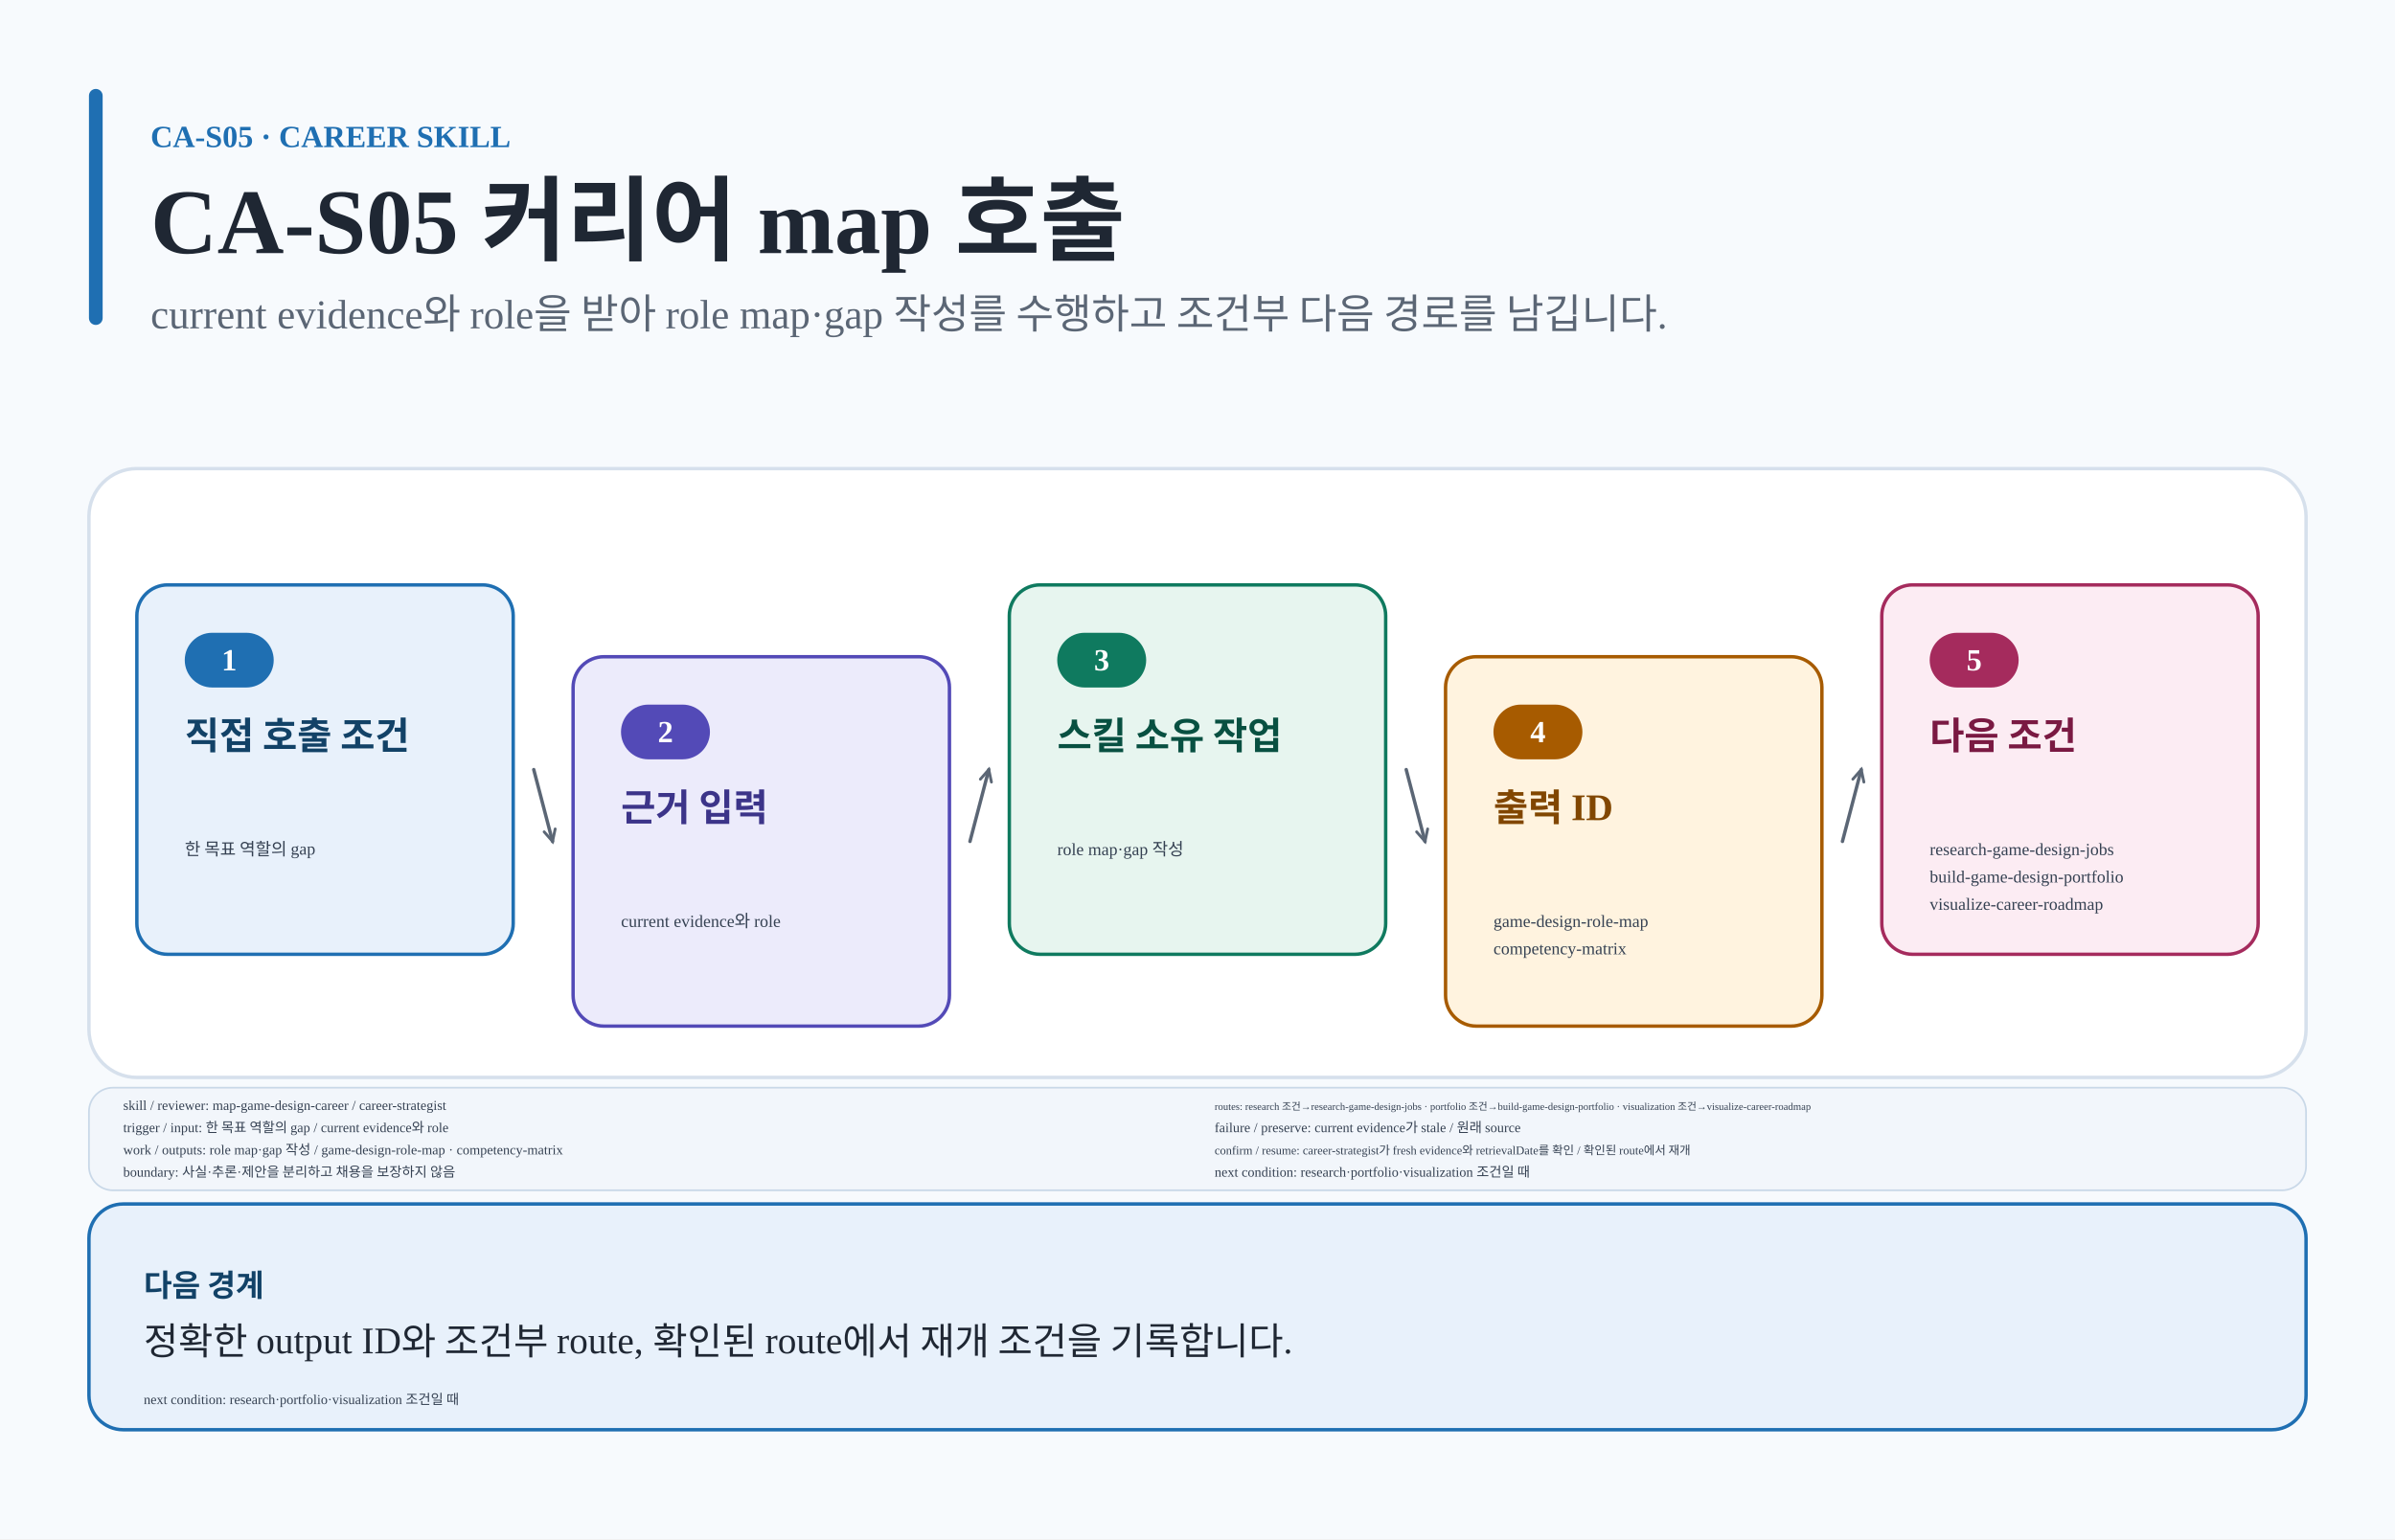
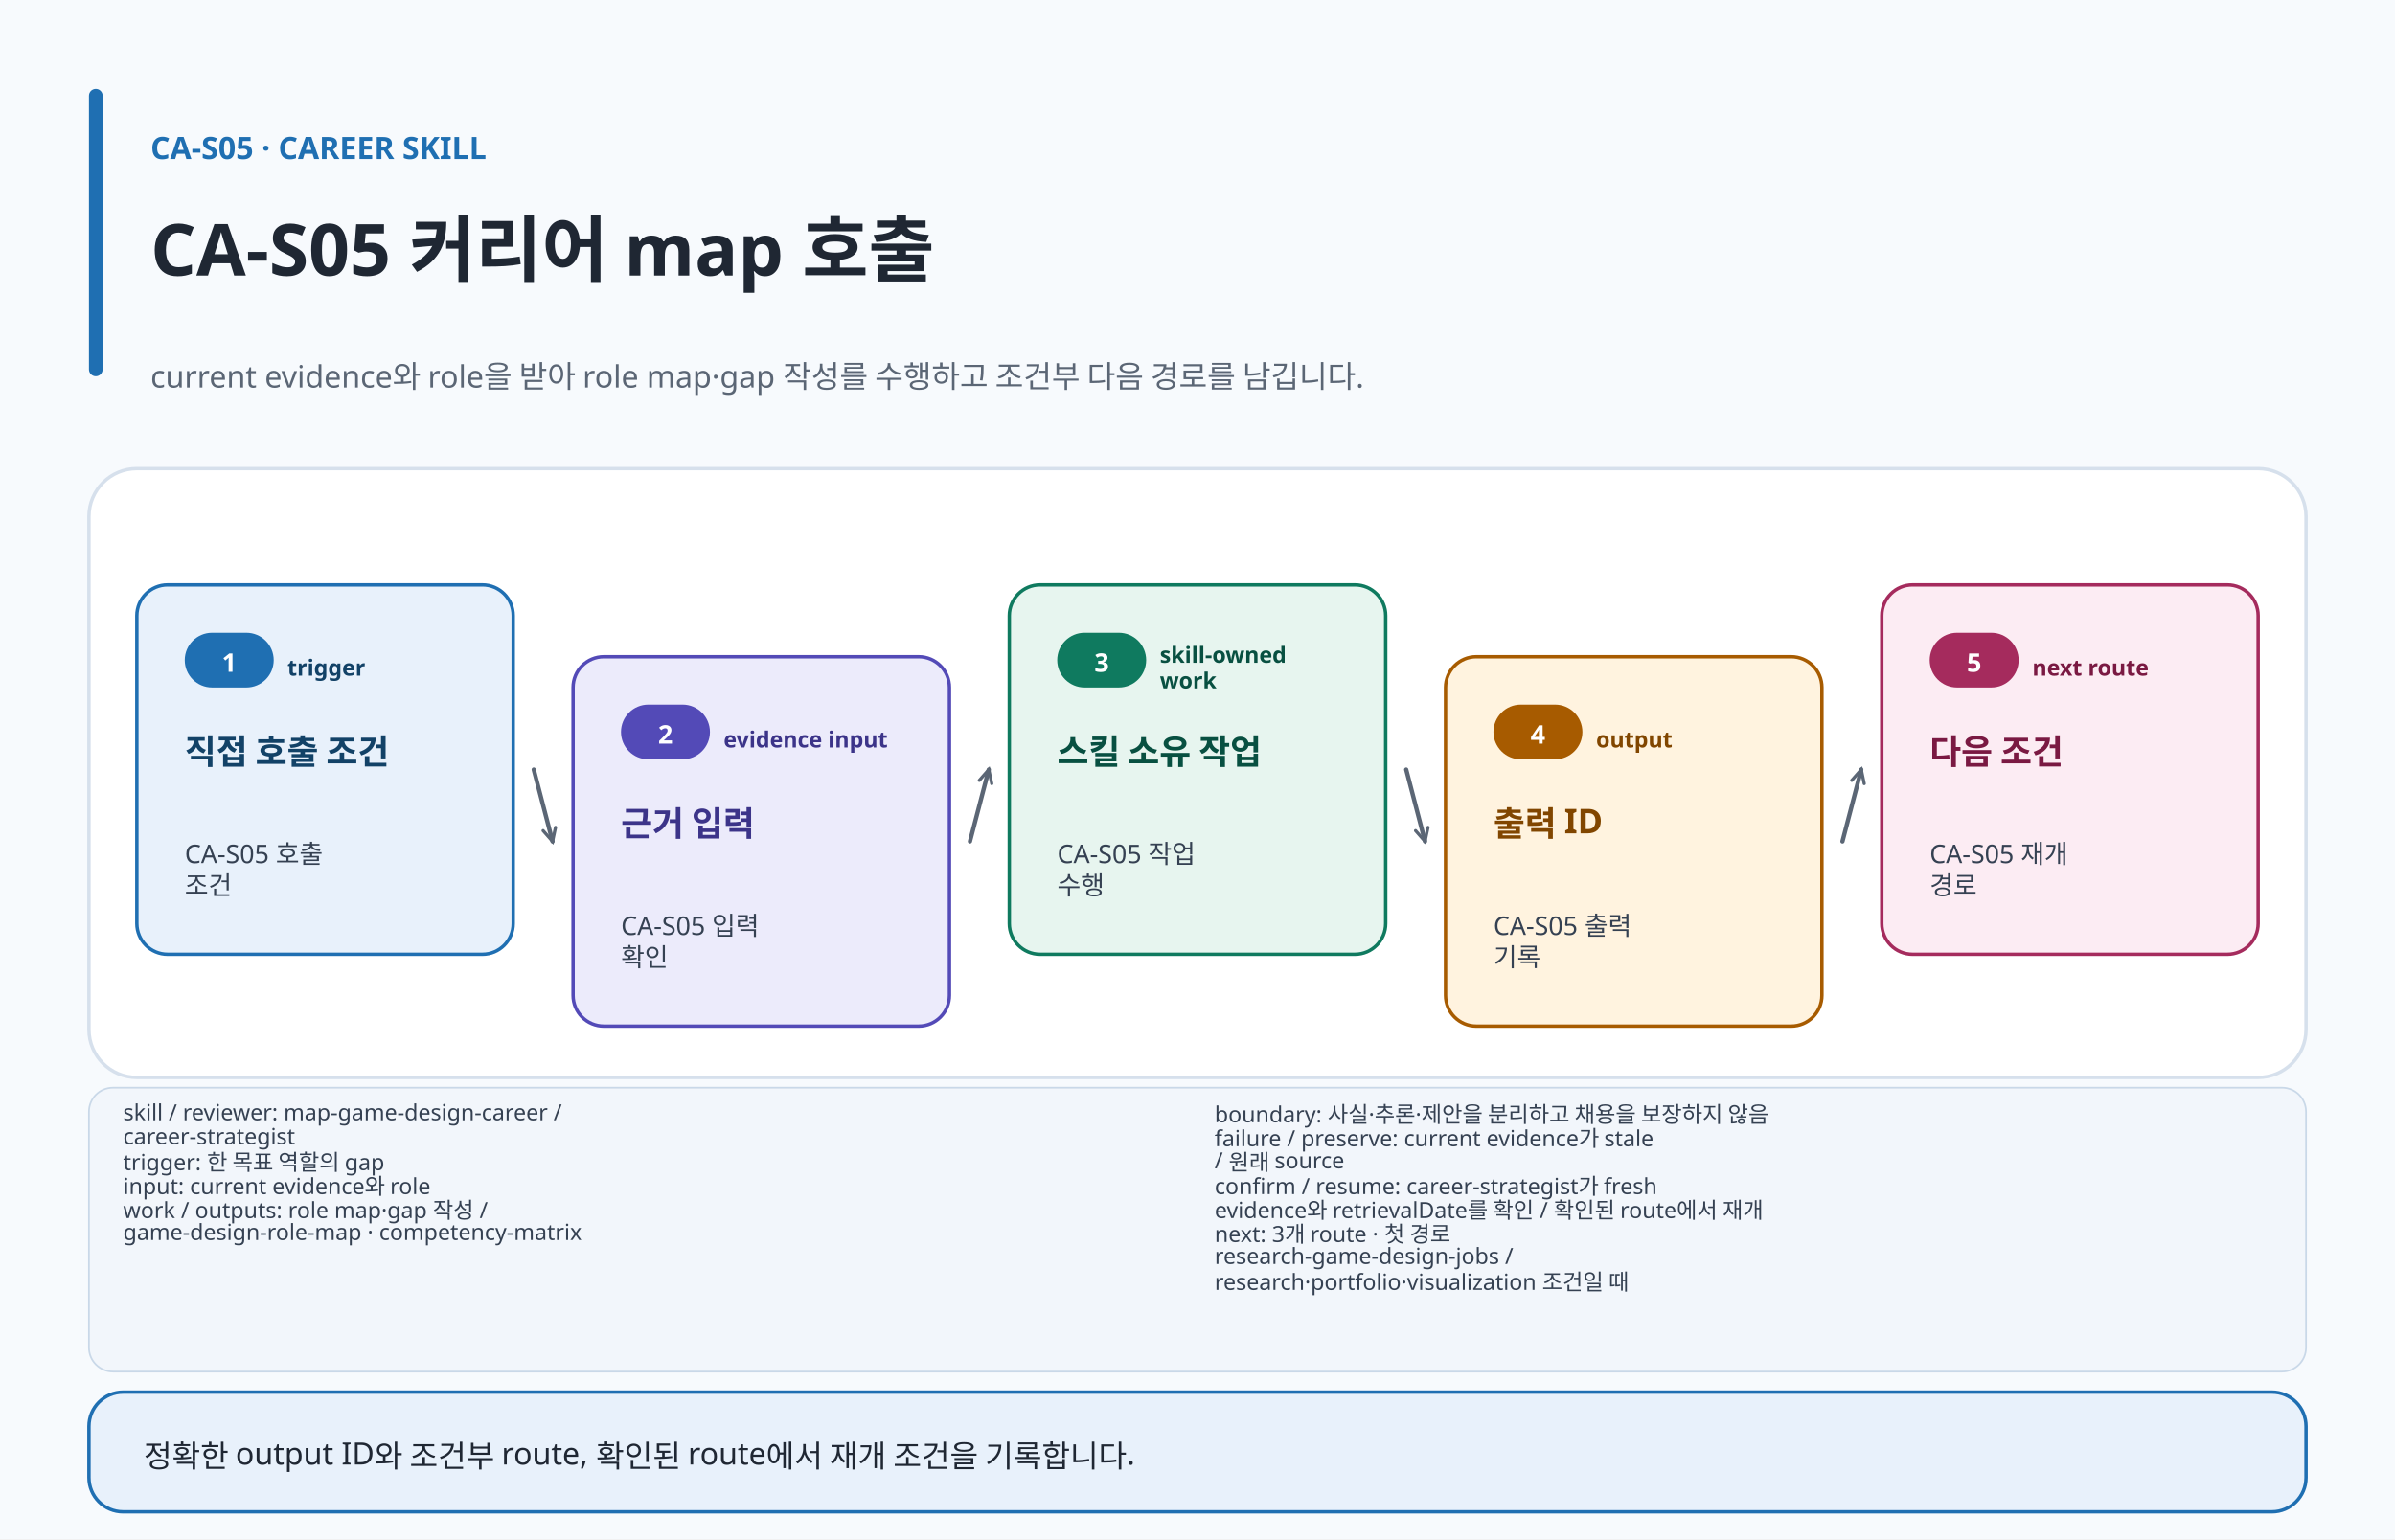
- <svg xmlns="http://www.w3.org/2000/svg" viewBox="0 0 1400 900" width="1400" height="900" role="img" aria-label="게임 기획 경로 매핑 직접 호출 흐름">
+ <svg xmlns="http://www.w3.org/2000/svg" viewBox="0 0 1400 900" width="1400" height="900" role="img" aria-label="게임 기획 경로 매핑 직접 호출 흐름" style="font-family:Pretendard,'Apple SD Gothic Neo','Malgun Gothic','Noto Sans KR',sans-serif">
  <defs>
-     <marker id="open-arrow" viewBox="0 0 12 12" refX="10" refY="6" markerWidth="10" markerHeight="10" markerUnits="userSpaceOnUse" orient="auto">
+     <marker id="open-arrow" viewBox="0 0 12 12" refX="10" refY="6" markerWidth="11.25" markerHeight="11.25" markerUnits="userSpaceOnUse" orient="auto">
      <path d="M 2 2 L 10 6 L 2 10" fill="none" stroke="#5B6675" stroke-width="2" stroke-linecap="round" />
    </marker>
  </defs>
  <rect width="1400" height="900" fill="#F7FAFD" />
-   <rect x="52" y="52" width="8" height="138" rx="4" fill="#1F6FB2" />
-   <text x="88" y="86" fill="#1F6FB2" font-size="18" font-weight="700">CA-S05 · CAREER SKILL</text>
-   <text x="88" y="148" fill="#1F2733" font-size="54" font-weight="700">CA-S05 커리어 map 호출</text>
-   <text x="88" y="192" fill="#5B6675" font-size="24" textLength="1220" lengthAdjust="spacingAndGlyphs">current evidence와 role을 받아 role map·gap 작성를 수행하고 조건부 다음 경로를 남깁니다.</text>
+   <rect x="52" y="52" width="8" height="168" rx="4" fill="#1F6FB2" />
+   <text data-text-role="eyebrow" x="88" y="86" text-anchor="start" dominant-baseline="central" fill="#1F6FB2" font-size="18" font-weight="700">
+     <tspan x="88" dy="0">CA-S05 · CAREER SKILL</tspan>
+   </text>
+   <text data-text-role="title" x="88" y="141" text-anchor="start" dominant-baseline="central" fill="#1F2733" font-size="42" font-weight="700">
+     <tspan x="88" dy="0">CA-S05 커리어 map 호출</tspan>
+   </text>
+   <text data-text-role="description" x="88" y="218" text-anchor="start" dominant-baseline="central" fill="#5B6675" font-size="18" font-weight="400">
+     <tspan x="88" dy="0">current evidence와 role을 받아 role map·gap 작성를 수행하고 조건부 다음 경로를 남깁니다.</tspan>
+   </text>
  <rect x="52" y="274" width="1296" height="356" rx="28" fill="#FFFFFF" stroke="#D6E0EC" stroke-width="2" />
-   <path d="M 312 450 L 323 492" fill="none" stroke="#5B6675" stroke-width="2" stroke-linecap="round" marker-end="url(#open-arrow)" />
-   <path d="M 567 492 L 578 450" fill="none" stroke="#5B6675" stroke-width="2" stroke-linecap="round" marker-end="url(#open-arrow)" />
-   <path d="M 822 450 L 833 492" fill="none" stroke="#5B6675" stroke-width="2" stroke-linecap="round" marker-end="url(#open-arrow)" />
-   <path d="M 1077 492 L 1088 450" fill="none" stroke="#5B6675" stroke-width="2" stroke-linecap="round" marker-end="url(#open-arrow)" />
+   <path d="M 312 450 L 323 492" fill="none" stroke="#5B6675" stroke-width="2.5" stroke-linecap="round" marker-end="url(#open-arrow)" />
+   <path d="M 567 492 L 578 450" fill="none" stroke="#5B6675" stroke-width="2.5" stroke-linecap="round" marker-end="url(#open-arrow)" />
+   <path d="M 822 450 L 833 492" fill="none" stroke="#5B6675" stroke-width="2.5" stroke-linecap="round" marker-end="url(#open-arrow)" />
+   <path d="M 1077 492 L 1088 450" fill="none" stroke="#5B6675" stroke-width="2.5" stroke-linecap="round" marker-end="url(#open-arrow)" />
  <g aria-label="읽기 순서 1: 직접 호출 조건">
    <rect x="80" y="342" width="220" height="216" rx="18" fill="#E8F1FB" stroke="#1F6FB2" stroke-width="2" />
    <rect x="108" y="370" width="52" height="32" rx="16" fill="#1F6FB2" />
-     <text x="134" y="392" text-anchor="middle" fill="#FFFFFF" font-size="18" font-weight="700">1</text>
-     <text x="108" y="438" fill="#124267" font-size="22" font-weight="700">직접 호출 조건</text>
-     <text x="108" y="500" fill="#354152" font-size="10" textLength="164" lengthAdjust="spacingAndGlyphs">한 목표 역할의 gap</text>
+     <text data-text-role="caption" x="134" y="387" text-anchor="middle" dominant-baseline="central" fill="#FFFFFF" font-size="15" font-weight="700">
+       <tspan x="134" dy="0">1</tspan>
+     </text>
+     <text data-text-role="caption" x="168" y="390" text-anchor="start" dominant-baseline="central" fill="#124267" font-size="13" font-weight="700">
+       <tspan x="168" dy="0">trigger</tspan>
+     </text>
+     <text data-text-role="card-title" x="108" y="438" text-anchor="start" dominant-baseline="central" fill="#124267" font-size="20" font-weight="700">
+       <tspan x="108" dy="0">직접 호출 조건</tspan>
+     </text>
+     <text data-text-role="card-body" x="108" y="497.5" text-anchor="start" dominant-baseline="central" fill="#354152" font-size="15" font-weight="400">
+       <tspan x="108" dy="0">CA-S05 호출</tspan>
+       <tspan x="108" dy="19">조건</tspan>
+     </text>
  </g>
  <g aria-label="읽기 순서 2: 근거 입력">
    <rect x="335" y="384" width="220" height="216" rx="18" fill="#ECEBFB" stroke="#534AB7" stroke-width="2" />
    <rect x="363" y="412" width="52" height="32" rx="16" fill="#534AB7" />
-     <text x="389" y="434" text-anchor="middle" fill="#FFFFFF" font-size="18" font-weight="700">2</text>
-     <text x="363" y="480" fill="#3C3489" font-size="22" font-weight="700">근거 입력</text>
-     <text x="363" y="542" fill="#354152" font-size="10" textLength="164" lengthAdjust="spacingAndGlyphs">current evidence와 role</text>
+     <text data-text-role="caption" x="389" y="429" text-anchor="middle" dominant-baseline="central" fill="#FFFFFF" font-size="15" font-weight="700">
+       <tspan x="389" dy="0">2</tspan>
+     </text>
+     <text data-text-role="caption" x="423" y="432" text-anchor="start" dominant-baseline="central" fill="#3C3489" font-size="13" font-weight="700">
+       <tspan x="423" dy="0">evidence input</tspan>
+     </text>
+     <text data-text-role="card-title" x="363" y="480" text-anchor="start" dominant-baseline="central" fill="#3C3489" font-size="20" font-weight="700">
+       <tspan x="363" dy="0">근거 입력</tspan>
+     </text>
+     <text data-text-role="card-body" x="363" y="539.5" text-anchor="start" dominant-baseline="central" fill="#354152" font-size="15" font-weight="400">
+       <tspan x="363" dy="0">CA-S05 입력</tspan>
+       <tspan x="363" dy="19">확인</tspan>
+     </text>
  </g>
  <g aria-label="읽기 순서 3: 스킬 소유 작업">
    <rect x="590" y="342" width="220" height="216" rx="18" fill="#E7F5EF" stroke="#0F7A5F" stroke-width="2" />
    <rect x="618" y="370" width="52" height="32" rx="16" fill="#0F7A5F" />
-     <text x="644" y="392" text-anchor="middle" fill="#FFFFFF" font-size="18" font-weight="700">3</text>
-     <text x="618" y="438" fill="#085041" font-size="22" font-weight="700">스킬 소유 작업</text>
-     <text x="618" y="500" fill="#354152" font-size="10" textLength="164" lengthAdjust="spacingAndGlyphs">role map·gap 작성</text>
+     <text data-text-role="caption" x="644" y="387" text-anchor="middle" dominant-baseline="central" fill="#FFFFFF" font-size="15" font-weight="700">
+       <tspan x="644" dy="0">3</tspan>
+     </text>
+     <text data-text-role="caption" x="678" y="382.5" text-anchor="start" dominant-baseline="central" fill="#085041" font-size="13" font-weight="700">
+       <tspan x="678" dy="0">skill-owned</tspan>
+       <tspan x="678" dy="15">work</tspan>
+     </text>
+     <text data-text-role="card-title" x="618" y="438" text-anchor="start" dominant-baseline="central" fill="#085041" font-size="20" font-weight="700">
+       <tspan x="618" dy="0">스킬 소유 작업</tspan>
+     </text>
+     <text data-text-role="card-body" x="618" y="497.5" text-anchor="start" dominant-baseline="central" fill="#354152" font-size="15" font-weight="400">
+       <tspan x="618" dy="0">CA-S05 작업</tspan>
+       <tspan x="618" dy="19">수행</tspan>
+     </text>
  </g>
  <g aria-label="읽기 순서 4: 출력 ID">
    <rect x="845" y="384" width="220" height="216" rx="18" fill="#FFF3DF" stroke="#A75B00" stroke-width="2" />
    <rect x="873" y="412" width="52" height="32" rx="16" fill="#A75B00" />
-     <text x="899" y="434" text-anchor="middle" fill="#FFFFFF" font-size="18" font-weight="700">4</text>
-     <text x="873" y="480" fill="#814600" font-size="22" font-weight="700">출력 ID</text>
-     <text x="873" y="542" fill="#354152" font-size="10" textLength="164" lengthAdjust="spacingAndGlyphs">game-design-role-map</text>
-     <text x="873" y="558" fill="#354152" font-size="10" textLength="164" lengthAdjust="spacingAndGlyphs">competency-matrix</text>
+     <text data-text-role="caption" x="899" y="429" text-anchor="middle" dominant-baseline="central" fill="#FFFFFF" font-size="15" font-weight="700">
+       <tspan x="899" dy="0">4</tspan>
+     </text>
+     <text data-text-role="caption" x="933" y="432" text-anchor="start" dominant-baseline="central" fill="#814600" font-size="13" font-weight="700">
+       <tspan x="933" dy="0">output</tspan>
+     </text>
+     <text data-text-role="card-title" x="873" y="480" text-anchor="start" dominant-baseline="central" fill="#814600" font-size="20" font-weight="700">
+       <tspan x="873" dy="0">출력 ID</tspan>
+     </text>
+     <text data-text-role="card-body" x="873" y="539.5" text-anchor="start" dominant-baseline="central" fill="#354152" font-size="15" font-weight="400">
+       <tspan x="873" dy="0">CA-S05 출력</tspan>
+       <tspan x="873" dy="19">기록</tspan>
+     </text>
  </g>
  <g aria-label="읽기 순서 5: 다음 조건">
    <rect x="1100" y="342" width="220" height="216" rx="18" fill="#FCECF3" stroke="#A52B5D" stroke-width="2" />
    <rect x="1128" y="370" width="52" height="32" rx="16" fill="#A52B5D" />
-     <text x="1154" y="392" text-anchor="middle" fill="#FFFFFF" font-size="18" font-weight="700">5</text>
-     <text x="1128" y="438" fill="#7A1942" font-size="22" font-weight="700">다음 조건</text>
-     <text x="1128" y="500" fill="#354152" font-size="10" textLength="164" lengthAdjust="spacingAndGlyphs">research-game-design-jobs</text>
-     <text x="1128" y="516" fill="#354152" font-size="10" textLength="164" lengthAdjust="spacingAndGlyphs">build-game-design-portfolio</text>
-     <text x="1128" y="532" fill="#354152" font-size="10" textLength="164" lengthAdjust="spacingAndGlyphs">visualize-career-roadmap</text>
+     <text data-text-role="caption" x="1154" y="387" text-anchor="middle" dominant-baseline="central" fill="#FFFFFF" font-size="15" font-weight="700">
+       <tspan x="1154" dy="0">5</tspan>
+     </text>
+     <text data-text-role="caption" x="1188" y="390" text-anchor="start" dominant-baseline="central" fill="#7A1942" font-size="13" font-weight="700">
+       <tspan x="1188" dy="0">next route</tspan>
+     </text>
+     <text data-text-role="card-title" x="1128" y="438" text-anchor="start" dominant-baseline="central" fill="#7A1942" font-size="20" font-weight="700">
+       <tspan x="1128" dy="0">다음 조건</tspan>
+     </text>
+     <text data-text-role="card-body" x="1128" y="497.5" text-anchor="start" dominant-baseline="central" fill="#354152" font-size="15" font-weight="400">
+       <tspan x="1128" dy="0">CA-S05 재개</tspan>
+       <tspan x="1128" dy="19">경로</tspan>
+     </text>
  </g>
-   <rect x="52" y="636" width="1296" height="60" rx="14" fill="#F2F6FB" stroke="#C9D8E8" stroke-width="1" />
-   <text x="72" y="649" fill="#354152" font-size="8" textLength="610" lengthAdjust="spacingAndGlyphs">skill / reviewer: map-game-design-career / career-strategist</text>
-   <text x="72" y="662" fill="#354152" font-size="8" textLength="610" lengthAdjust="spacingAndGlyphs">trigger / input: 한 목표 역할의 gap / current evidence와 role</text>
-   <text x="72" y="675" fill="#354152" font-size="8" textLength="610" lengthAdjust="spacingAndGlyphs">work / outputs: role map·gap 작성 / game-design-role-map · competency-matrix</text>
-   <text x="72" y="688" fill="#354152" font-size="8">boundary: 사실·추론·제안을 분리하고 채용을 보장하지 않음</text>
-   <text x="710" y="649" fill="#354152" font-size="6" textLength="618" lengthAdjust="spacingAndGlyphs">routes: research 조건→research-game-design-jobs · portfolio 조건→build-game-design-portfolio · visualization 조건→visualize-career-roadmap</text>
-   <text x="710" y="662" fill="#354152" font-size="8" textLength="618" lengthAdjust="spacingAndGlyphs">failure / preserve: current evidence가 stale / 원래 source</text>
-   <text x="710" y="675" fill="#354152" font-size="7" textLength="618" lengthAdjust="spacingAndGlyphs">confirm / resume: career-strategist가 fresh evidence와 retrievalDate를 확인 / 확인된 route에서 재개</text>
-   <text x="710" y="688" fill="#354152" font-size="8" textLength="618" lengthAdjust="spacingAndGlyphs">next condition: research·portfolio·visualization 조건일 때</text>
-   <rect x="52" y="704" width="1296" height="132" rx="20" fill="#E8F1FB" stroke="#1F6FB2" stroke-width="2" />
-   <text x="84" y="758" fill="#124267" font-size="18" font-weight="700">다음 경계</text>
-   <text x="84" y="792" fill="#1F2733" font-size="22">정확한 output ID와 조건부 route, 확인된 route에서 재개 조건을 기록합니다.</text>
-   <text x="84" y="821" fill="#354152" font-weight="500" font-size="8" textLength="1232" lengthAdjust="spacingAndGlyphs">next condition: research·portfolio·visualization 조건일 때</text>
+   <rect x="52" y="636" width="1296" height="166" rx="14" fill="#F2F6FB" stroke="#C9D8E8" stroke-width="1" />
+   <text data-text-role="semantic-rail" x="72" y="650" text-anchor="start" dominant-baseline="central" fill="#354152" font-size="13" font-weight="400">
+     <tspan x="72" dy="0">skill / reviewer: map-game-design-career /</tspan>
+     <tspan x="72" dy="14">career-strategist</tspan>
+   </text>
+   <text data-text-role="semantic-rail" x="72" y="678" text-anchor="start" dominant-baseline="central" fill="#354152" font-size="13" font-weight="400">
+     <tspan x="72" dy="0">trigger: 한 목표 역할의 gap</tspan>
+   </text>
+   <text data-text-role="semantic-rail" x="72" y="692" text-anchor="start" dominant-baseline="central" fill="#354152" font-size="13" font-weight="400">
+     <tspan x="72" dy="0">input: current evidence와 role</tspan>
+   </text>
+   <text data-text-role="semantic-rail" x="72" y="706" text-anchor="start" dominant-baseline="central" fill="#354152" font-size="13" font-weight="400">
+     <tspan x="72" dy="0">work / outputs: role map·gap 작성 /</tspan>
+     <tspan x="72" dy="14">game-design-role-map · competency-matrix</tspan>
+   </text>
+   <text data-text-role="semantic-rail" x="710" y="650" text-anchor="start" dominant-baseline="central" fill="#354152" font-size="13" font-weight="400">
+     <tspan x="710" dy="0">boundary: 사실·추론·제안을 분리하고 채용을 보장하지 않음</tspan>
+   </text>
+   <text data-text-role="semantic-rail" x="710" y="664" text-anchor="start" dominant-baseline="central" fill="#354152" font-size="13" font-weight="400">
+     <tspan x="710" dy="0">failure / preserve: current evidence가 stale</tspan>
+     <tspan x="710" dy="14">/ 원래 source</tspan>
+   </text>
+   <text data-text-role="semantic-rail" x="710" y="692" text-anchor="start" dominant-baseline="central" fill="#354152" font-size="13" font-weight="400">
+     <tspan x="710" dy="0">confirm / resume: career-strategist가 fresh</tspan>
+     <tspan x="710" dy="14">evidence와 retrievalDate를 확인 / 확인된 route에서 재개</tspan>
+   </text>
+   <text data-text-role="semantic-rail" x="710" y="720" text-anchor="start" dominant-baseline="central" fill="#354152" font-size="13" font-weight="400">
+     <tspan x="710" dy="0">next: 3개 route · 첫 경로</tspan>
+     <tspan x="710" dy="14">research-game-design-jobs /</tspan>
+     <tspan x="710" dy="14">research·portfolio·visualization 조건일 때</tspan>
+   </text>
+   <rect x="52" y="814" width="1296" height="70" rx="20" fill="#E8F1FB" stroke="#1F6FB2" stroke-width="2" />
+   <text data-text-role="footer" x="84" y="850" text-anchor="start" dominant-baseline="central" fill="#1F2733" font-size="18" font-weight="400">
+     <tspan x="84" dy="0">정확한 output ID와 조건부 route, 확인된 route에서 재개 조건을 기록합니다.</tspan>
+   </text>
</svg>
